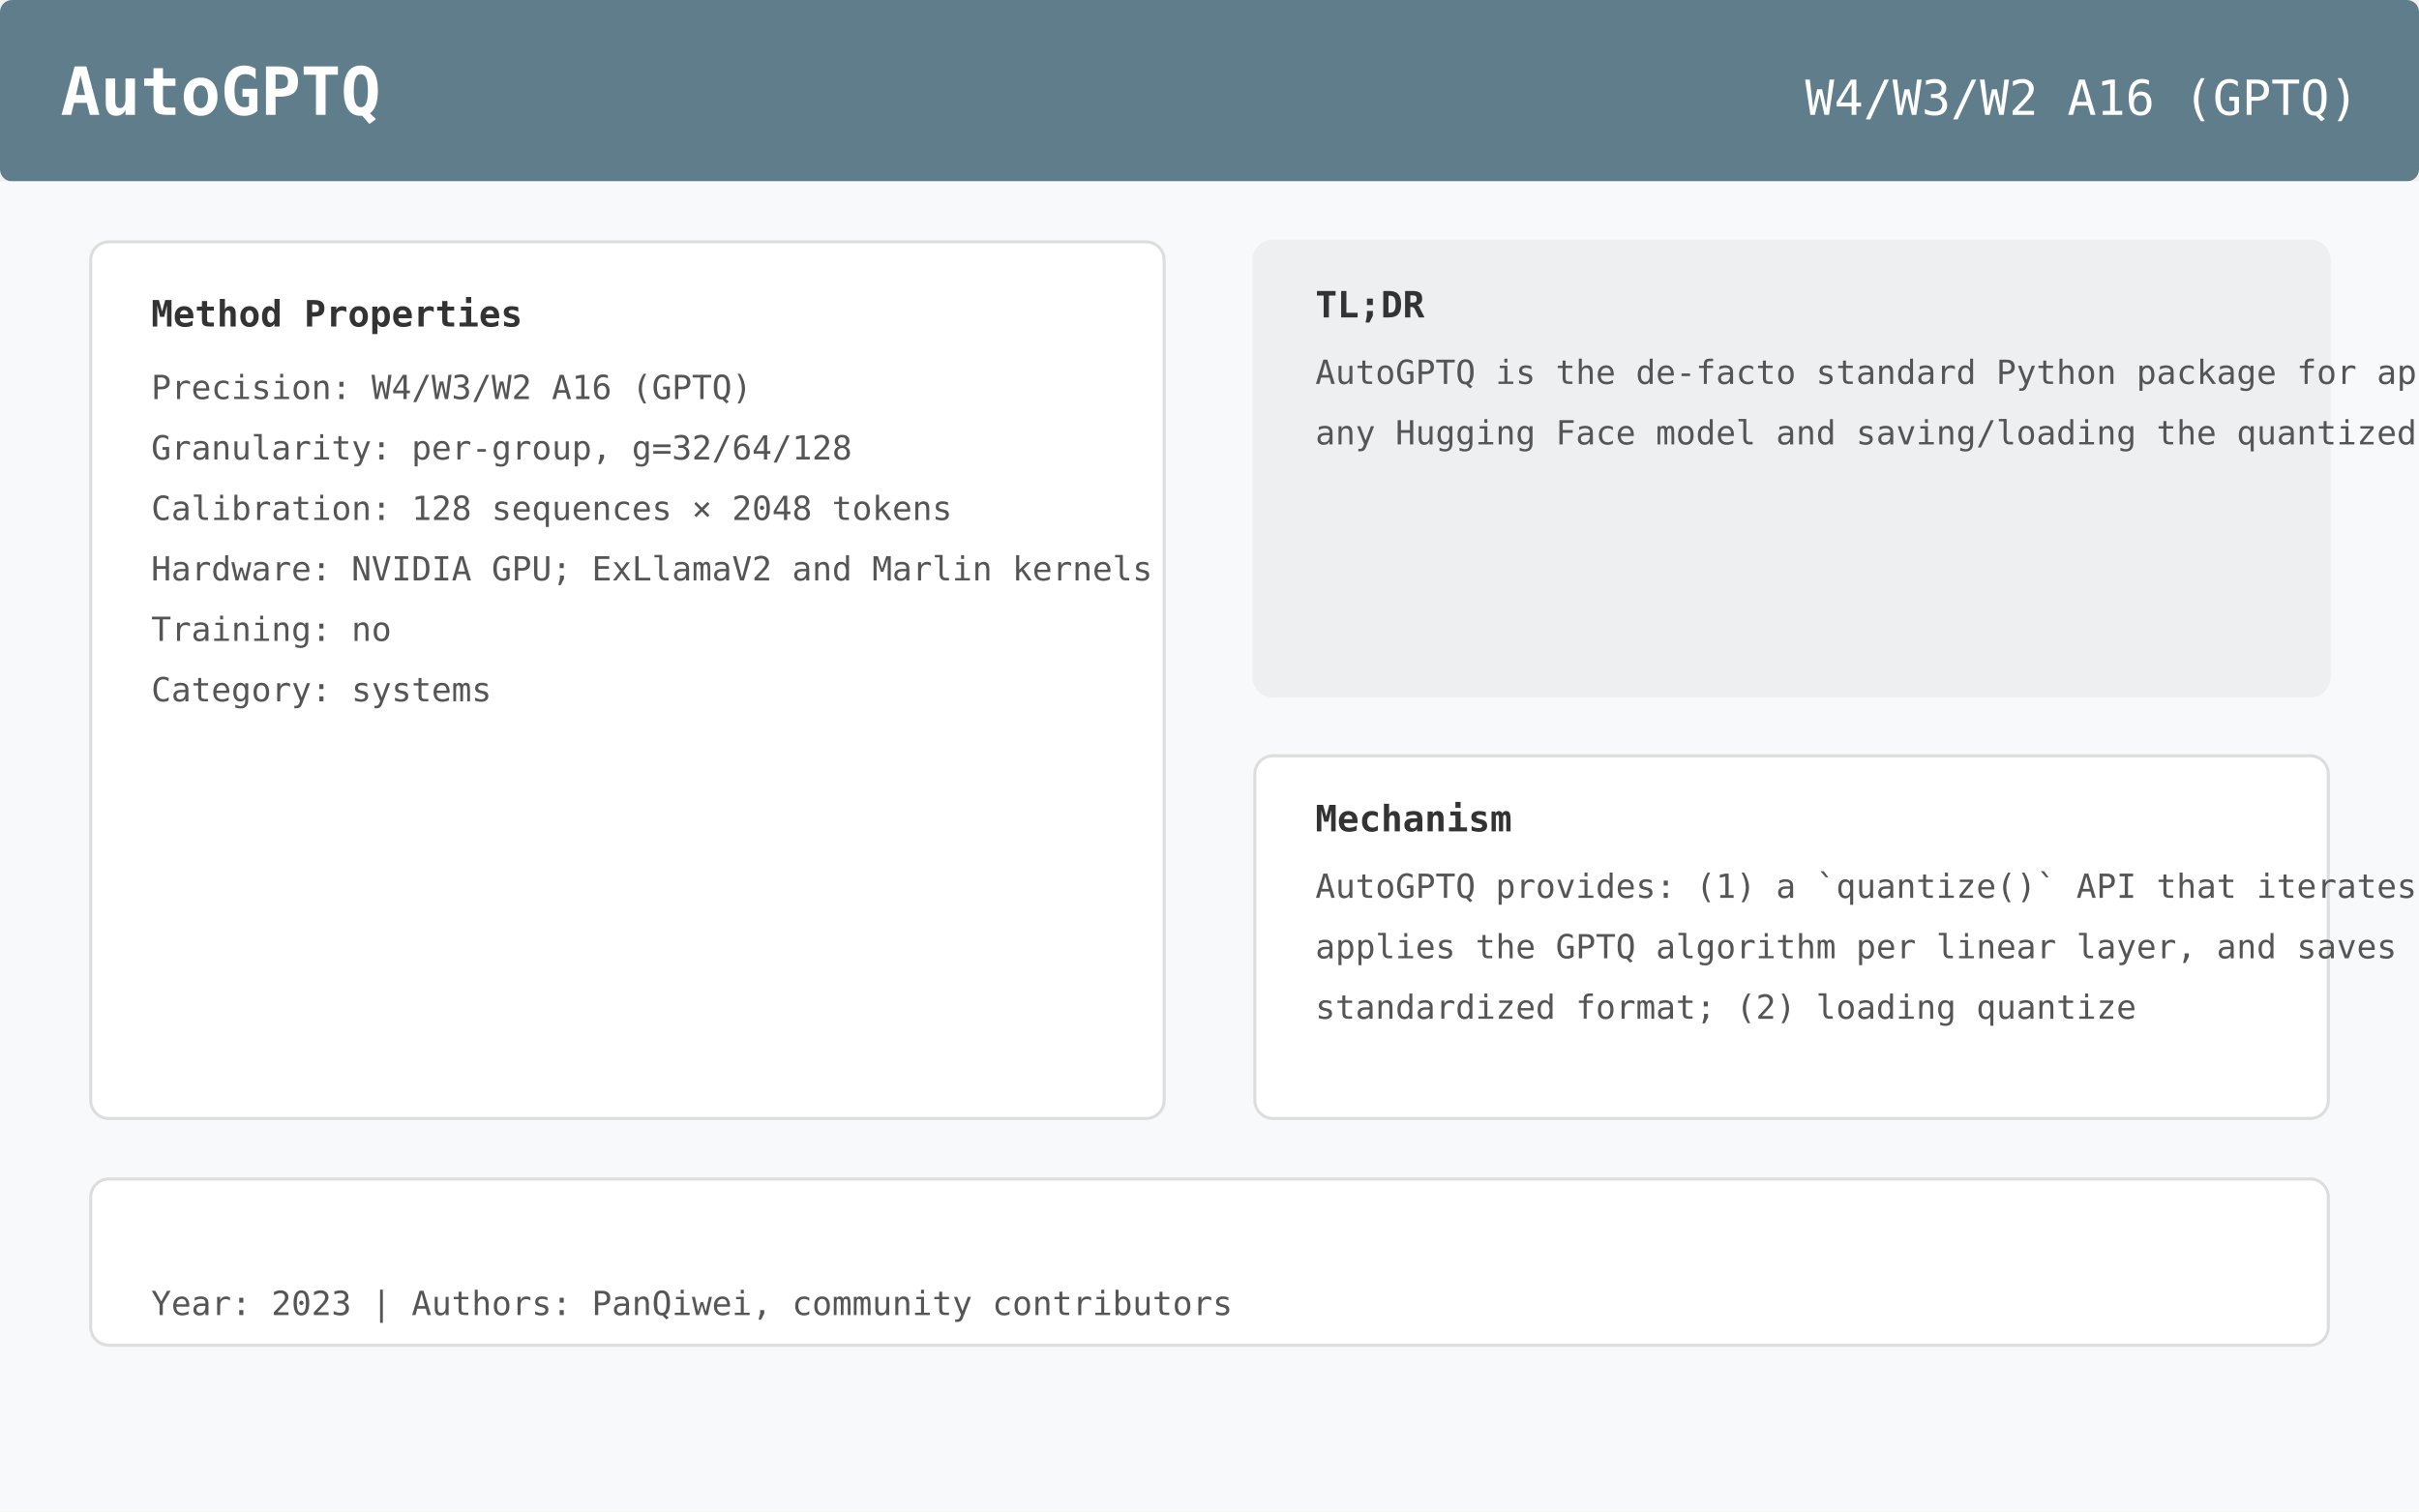
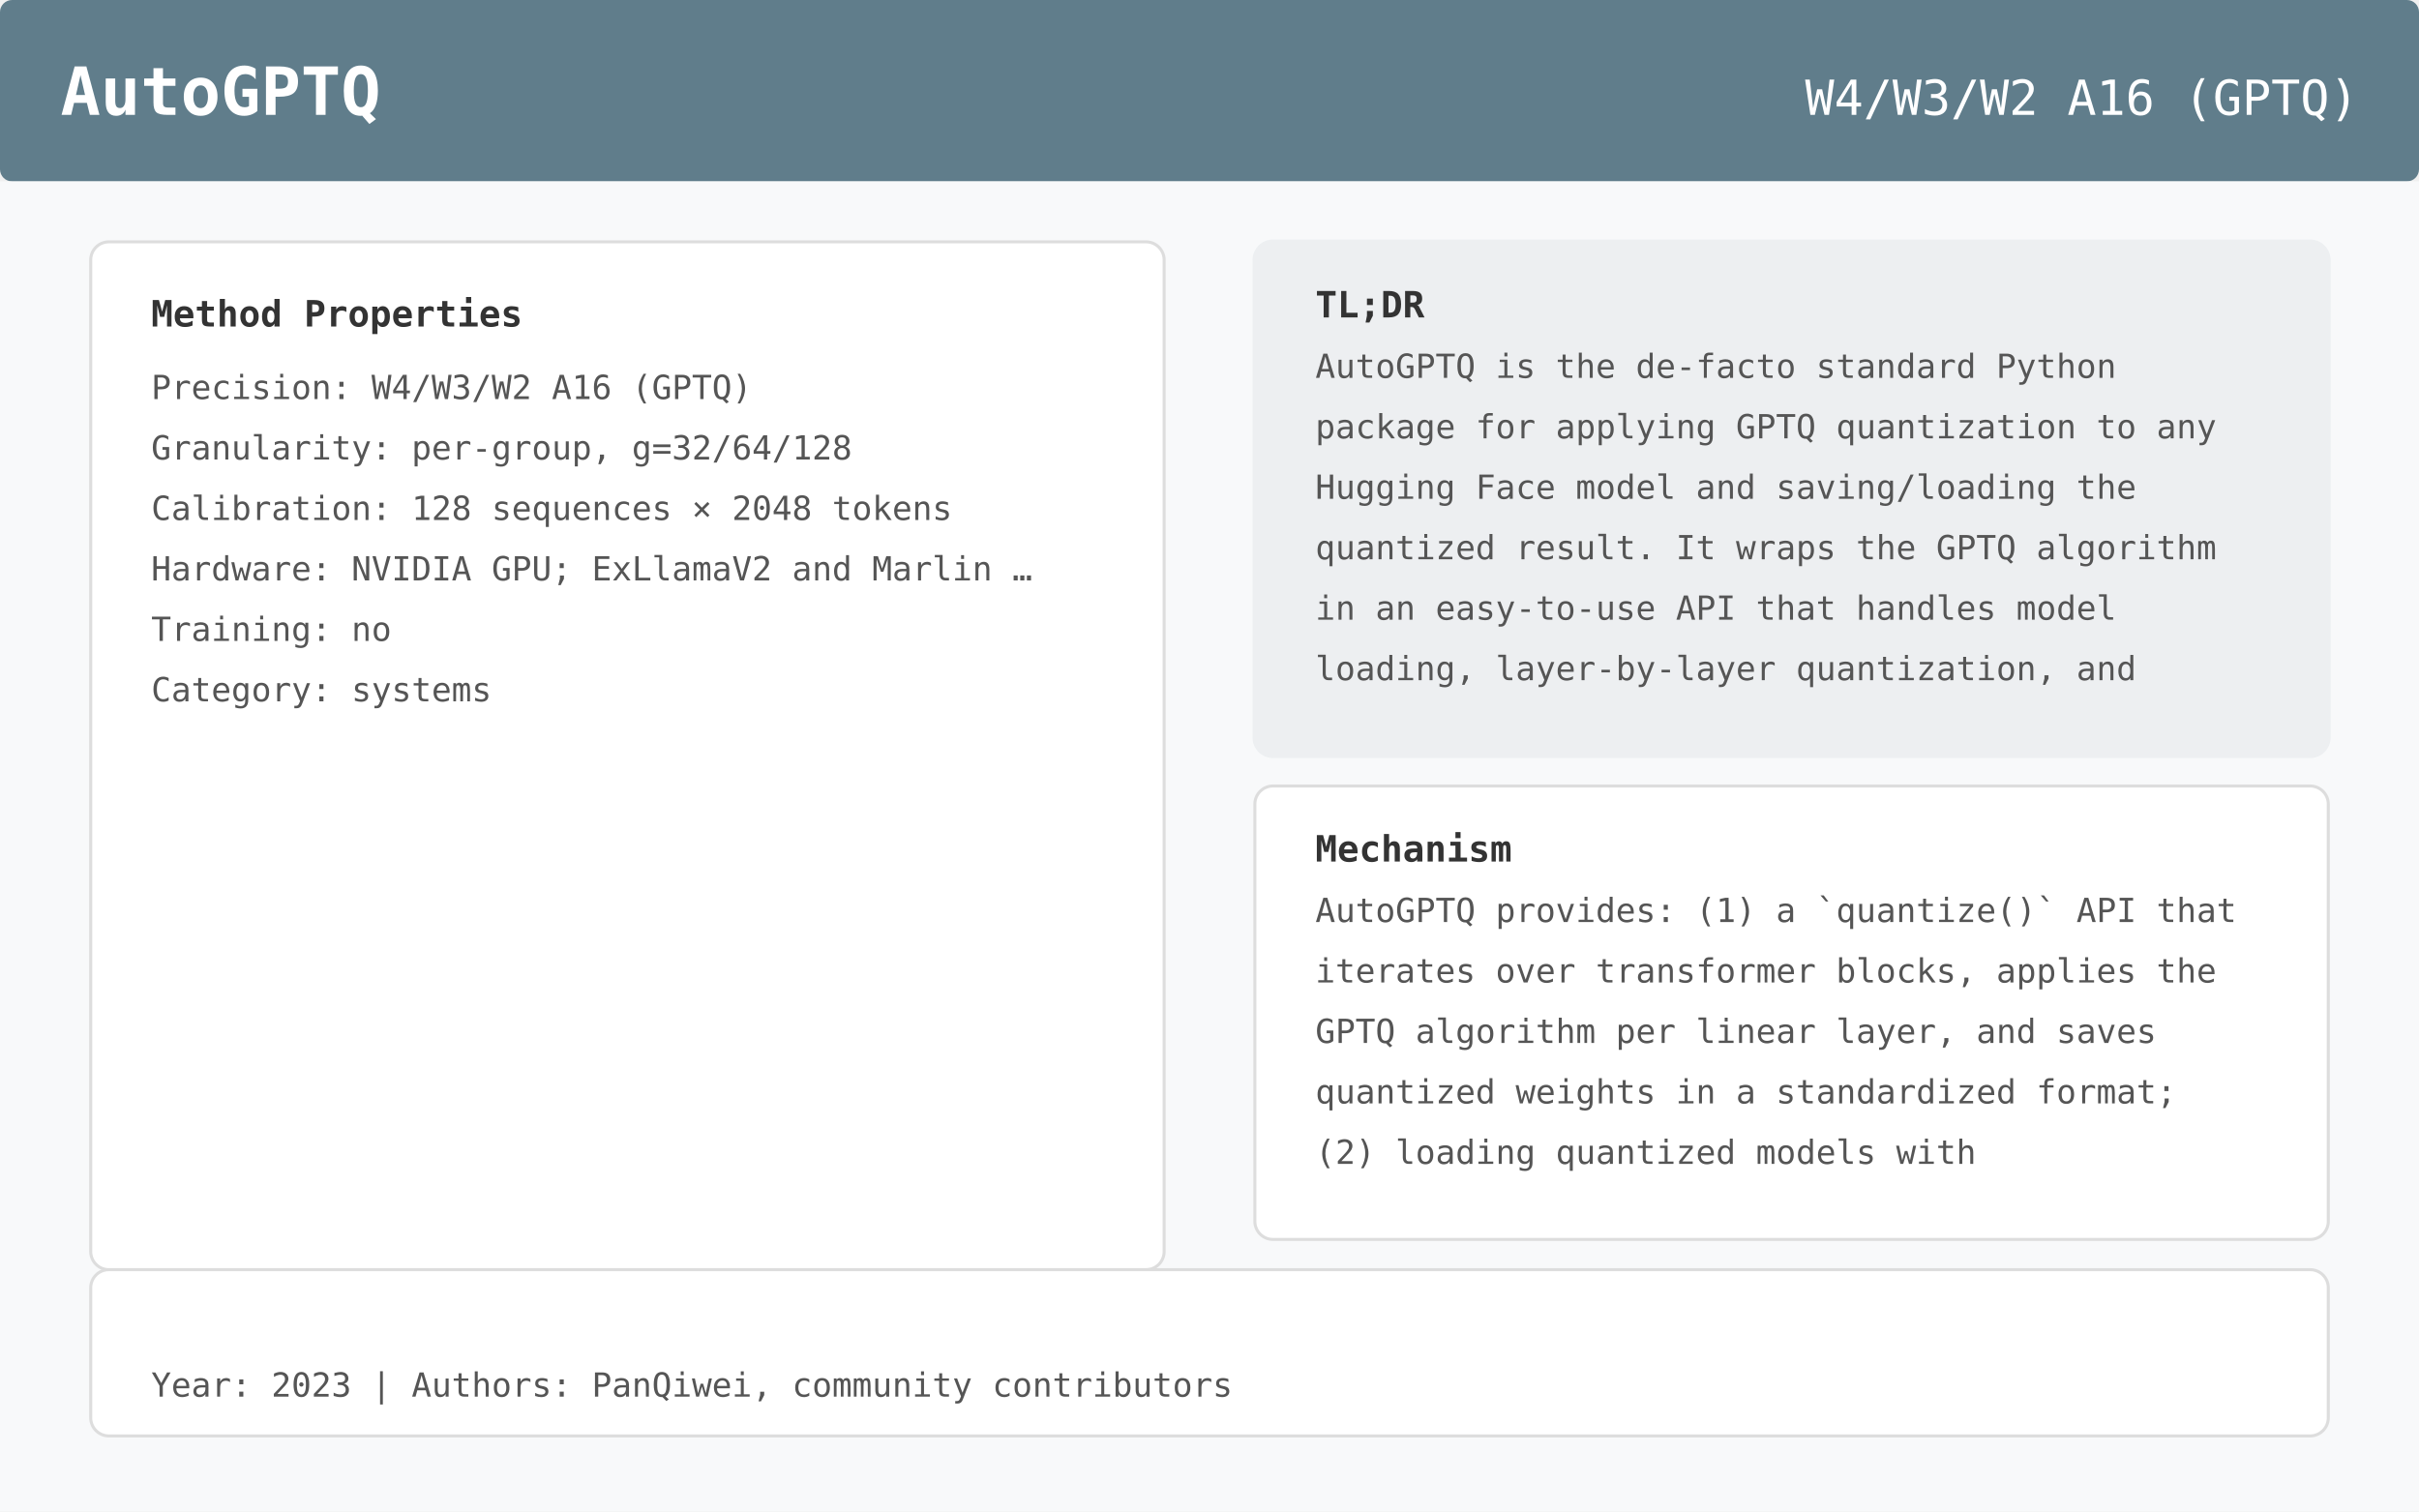
<svg xmlns="http://www.w3.org/2000/svg" viewBox="0 0 800 500" width="800" height="500">
  <rect x="0" y="0" width="800" height="60" fill="#607D8B" rx="4" />
  <text x="20" y="38" font-family="monospace" font-size="22" font-weight="bold" fill="white">AutoGPTQ</text>
  <text x="780" y="38" font-family="monospace" font-size="16" fill="white" text-anchor="end">W4/W3/W2 A16 (GPTQ)</text>
  <rect x="0" y="60" width="800" height="440" fill="#F8F9FA" rx="0" />
-   <rect x="30" y="80" width="355" height="290" rx="6" fill="white" stroke="#ddd" stroke-width="1" />
+   <rect x="30" y="80" width="355" height="340" rx="6" fill="white" stroke="#ddd" stroke-width="1" />
  <text x="50" y="108" font-family="monospace" font-size="12" font-weight="bold" fill="#333">Method Properties</text>
  <text x="50" y="132" font-family="monospace" font-size="11" fill="#555">Precision:    W4/W3/W2 A16 (GPTQ)</text>
  <text x="50" y="152" font-family="monospace" font-size="11" fill="#555">Granularity:  per-group, g=32/64/128</text>
  <text x="50" y="172" font-family="monospace" font-size="11" fill="#555">Calibration:  128 sequences × 2048 tokens</text>
-   <text x="50" y="192" font-family="monospace" font-size="11" fill="#555">Hardware:     NVIDIA GPU; ExLlamaV2 and Marlin kernels</text>
+   <text x="50" y="192" font-family="monospace" font-size="11" fill="#555">Hardware:     NVIDIA GPU; ExLlamaV2 and Marlin …</text>
  <text x="50" y="212" font-family="monospace" font-size="11" fill="#555">Training:     no</text>
  <text x="50" y="232" font-family="monospace" font-size="11" fill="#555">Category:     systems</text>
-   <rect x="415" y="80" width="355" height="150" rx="6" fill="#607D8B" opacity="0.08" stroke="#607D8B" stroke-width="1.5" />
+   <rect x="415" y="80" width="355" height="170" rx="6" fill="#607D8B" opacity="0.08" stroke="#607D8B" stroke-width="1.5" />
  <text x="435" y="105" font-family="monospace" font-size="12" font-weight="bold" fill="#333">TL;DR</text>
-   <text x="435" y="127" font-family="monospace" font-size="11" fill="#555">AutoGPTQ is the de-facto standard Python package for applying GPTQ quantization to</text>
-   <text x="435" y="147" font-family="monospace" font-size="11" fill="#555">any Hugging Face model and saving/loading the quantized result. It wraps the</text>
-   <rect x="415" y="250" width="355" height="120" rx="6" fill="white" stroke="#ddd" stroke-width="1" />
-   <text x="435" y="275" font-family="monospace" font-size="12" font-weight="bold" fill="#333">Mechanism</text>
-   <text x="435" y="297" font-family="monospace" font-size="11" fill="#555">AutoGPTQ provides: (1) a `quantize()` API that iterates over transformer blocks,</text>
-   <text x="435" y="317" font-family="monospace" font-size="11" fill="#555">applies the GPTQ algorithm per linear layer, and saves quantized weights in a</text>
-   <text x="435" y="337" font-family="monospace" font-size="11" fill="#555">standardized format; (2) loading quantize</text>
-   <rect x="30" y="390" width="740" height="55" rx="6" fill="white" stroke="#ddd" stroke-width="1" />
-   <text x="50" y="415" font-family="monospace" font-size="11" fill="#607D8B" />
-   <text x="50" y="435" font-family="monospace" font-size="11" fill="#555">Year: 2023  |  Authors: PanQiwei, community contributors</text>
+   <text x="435" y="125" font-family="monospace" font-size="11" fill="#555">AutoGPTQ is the de-facto standard Python</text>
+   <text x="435" y="145" font-family="monospace" font-size="11" fill="#555">package for applying GPTQ quantization to any</text>
+   <text x="435" y="165" font-family="monospace" font-size="11" fill="#555">Hugging Face model and saving/loading the</text>
+   <text x="435" y="185" font-family="monospace" font-size="11" fill="#555">quantized result. It wraps the GPTQ algorithm</text>
+   <text x="435" y="205" font-family="monospace" font-size="11" fill="#555">in an easy-to-use API that handles model</text>
+   <text x="435" y="225" font-family="monospace" font-size="11" fill="#555">loading, layer-by-layer quantization, and</text>
+   <rect x="415" y="260" width="355" height="150" rx="6" fill="white" stroke="#ddd" stroke-width="1" />
+   <text x="435" y="285" font-family="monospace" font-size="12" font-weight="bold" fill="#333">Mechanism</text>
+   <text x="435" y="305" font-family="monospace" font-size="11" fill="#555">AutoGPTQ provides: (1) a `quantize()` API that</text>
+   <text x="435" y="325" font-family="monospace" font-size="11" fill="#555">iterates over transformer blocks, applies the</text>
+   <text x="435" y="345" font-family="monospace" font-size="11" fill="#555">GPTQ algorithm per linear layer, and saves</text>
+   <text x="435" y="365" font-family="monospace" font-size="11" fill="#555">quantized weights in a standardized format;</text>
+   <text x="435" y="385" font-family="monospace" font-size="11" fill="#555">(2) loading quantized models with</text>
+   <rect x="30" y="420" width="740" height="55" rx="6" fill="white" stroke="#ddd" stroke-width="1" />
+   <text x="50" y="442" font-family="monospace" font-size="11" fill="#607D8B" />
+   <text x="50" y="462" font-family="monospace" font-size="11" fill="#555">Year: 2023  |  Authors: PanQiwei, community contributors</text>
</svg>
